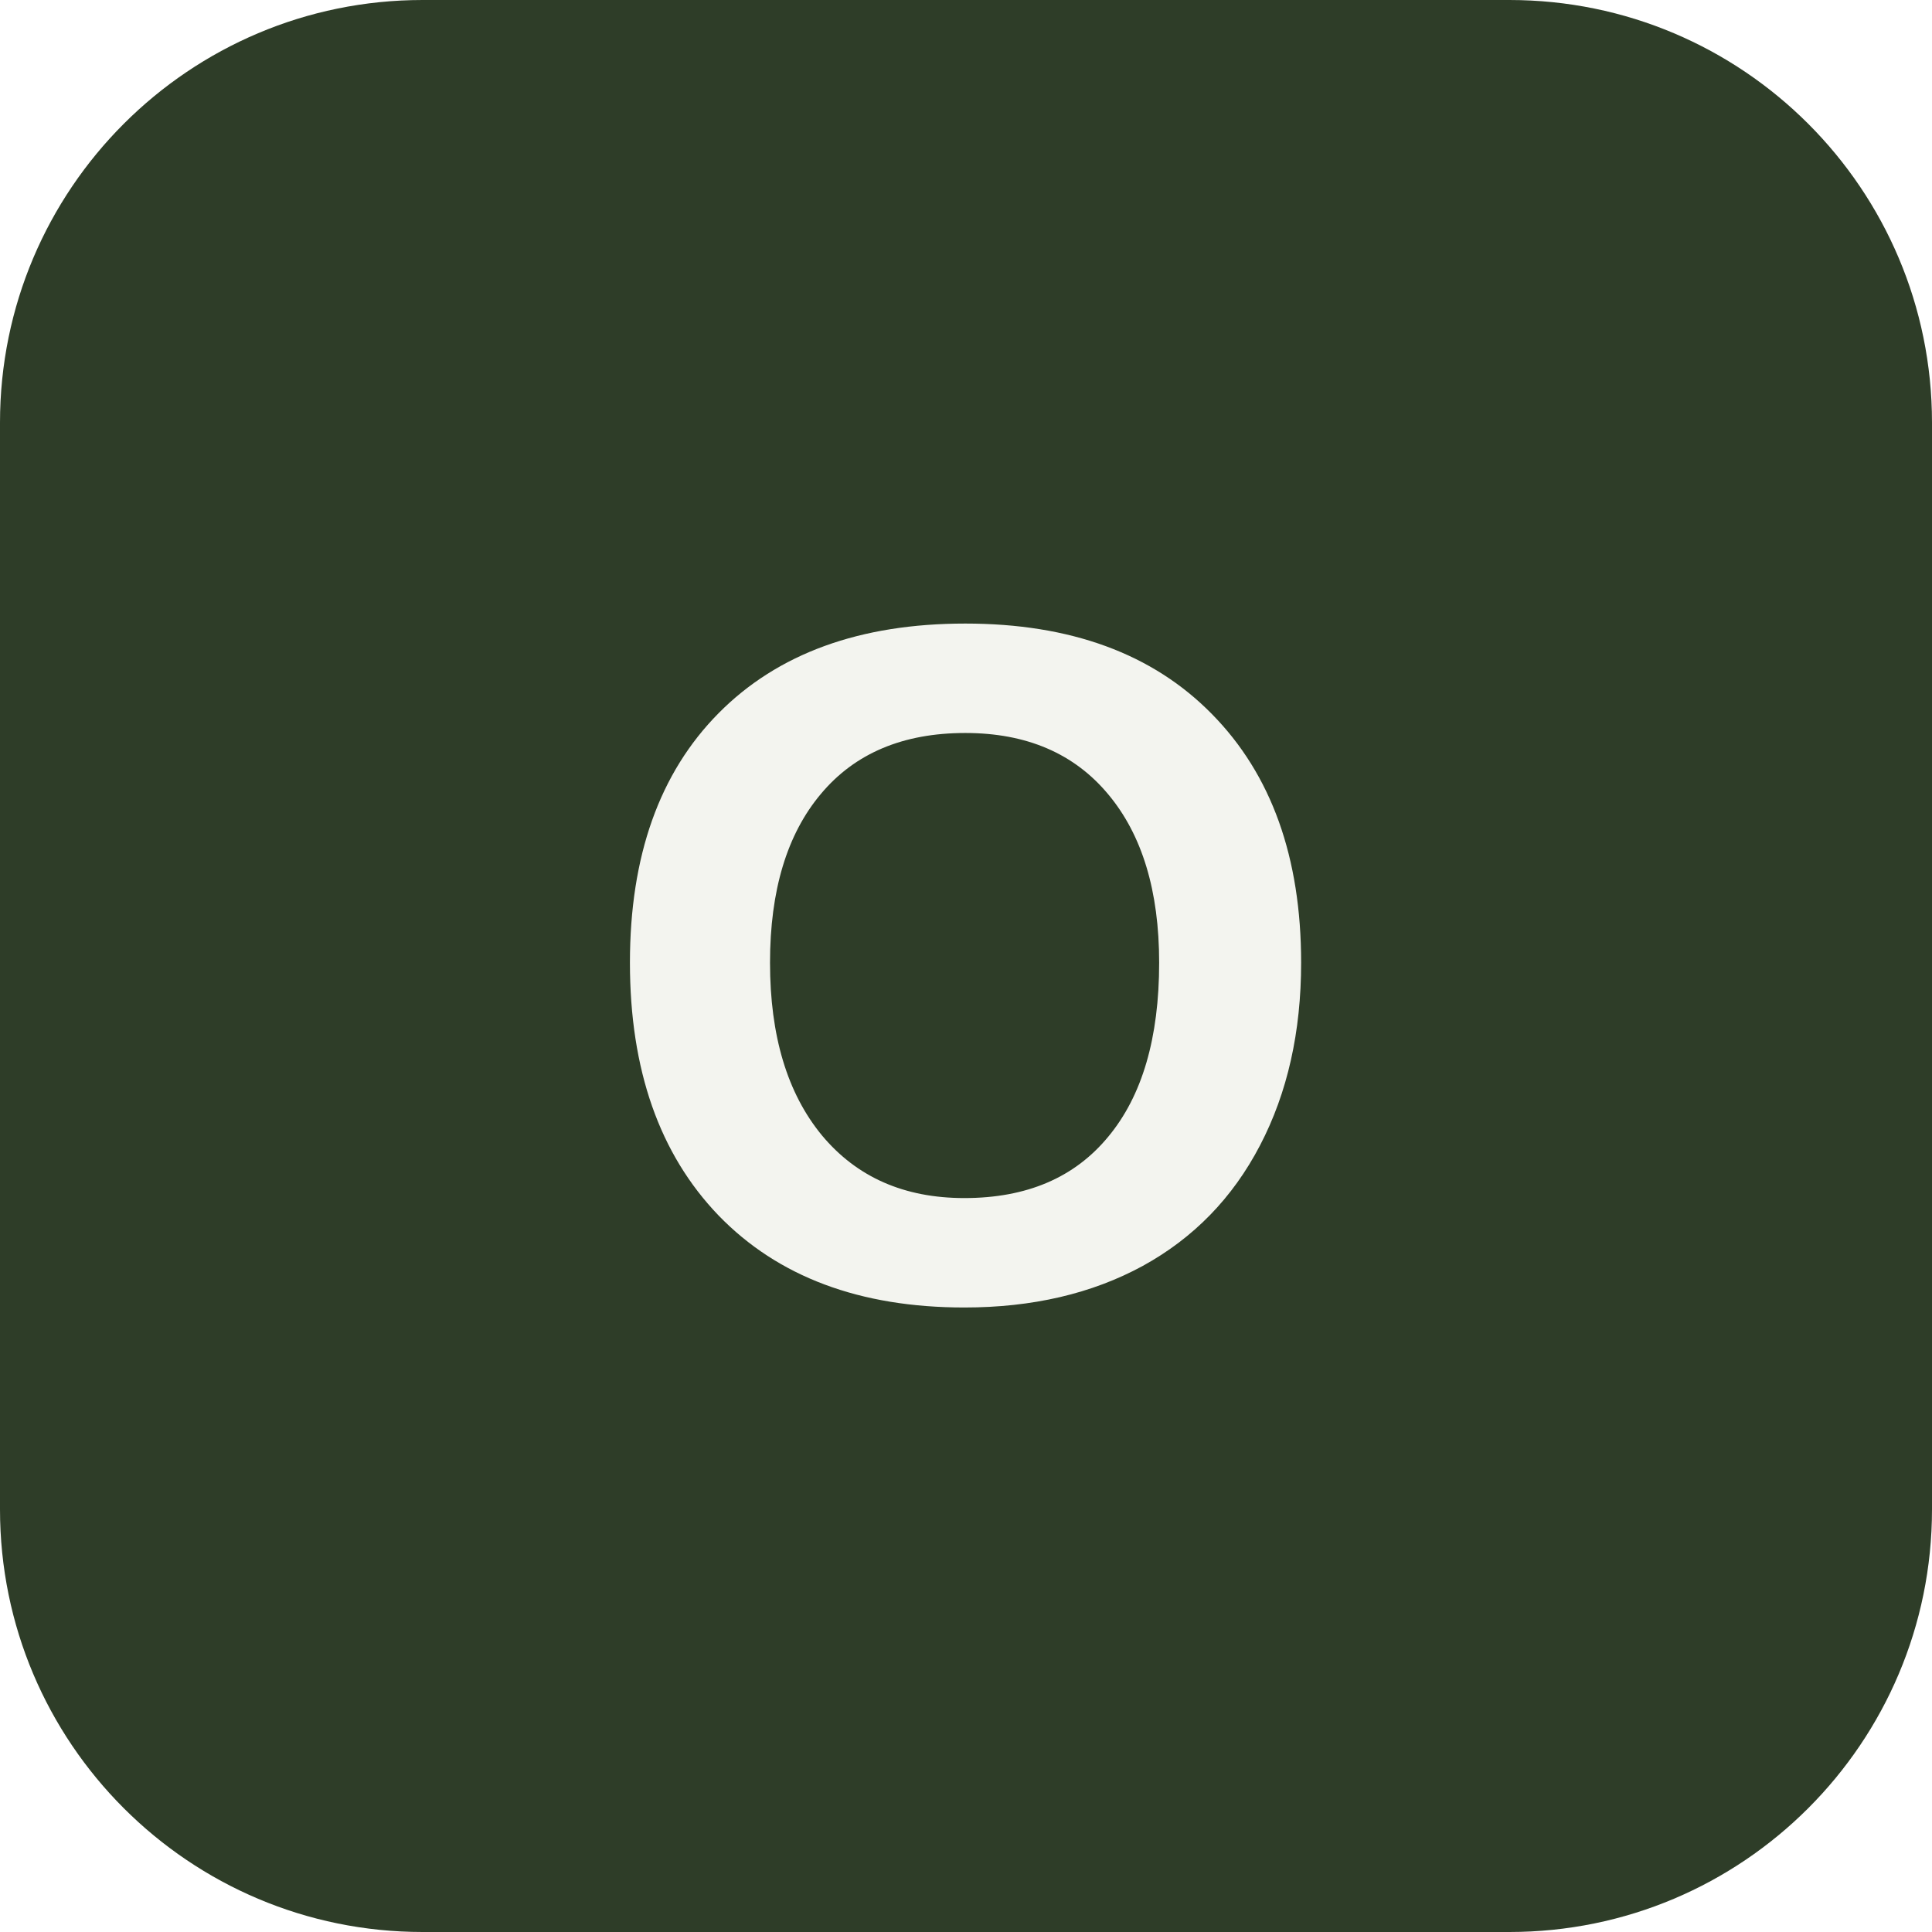
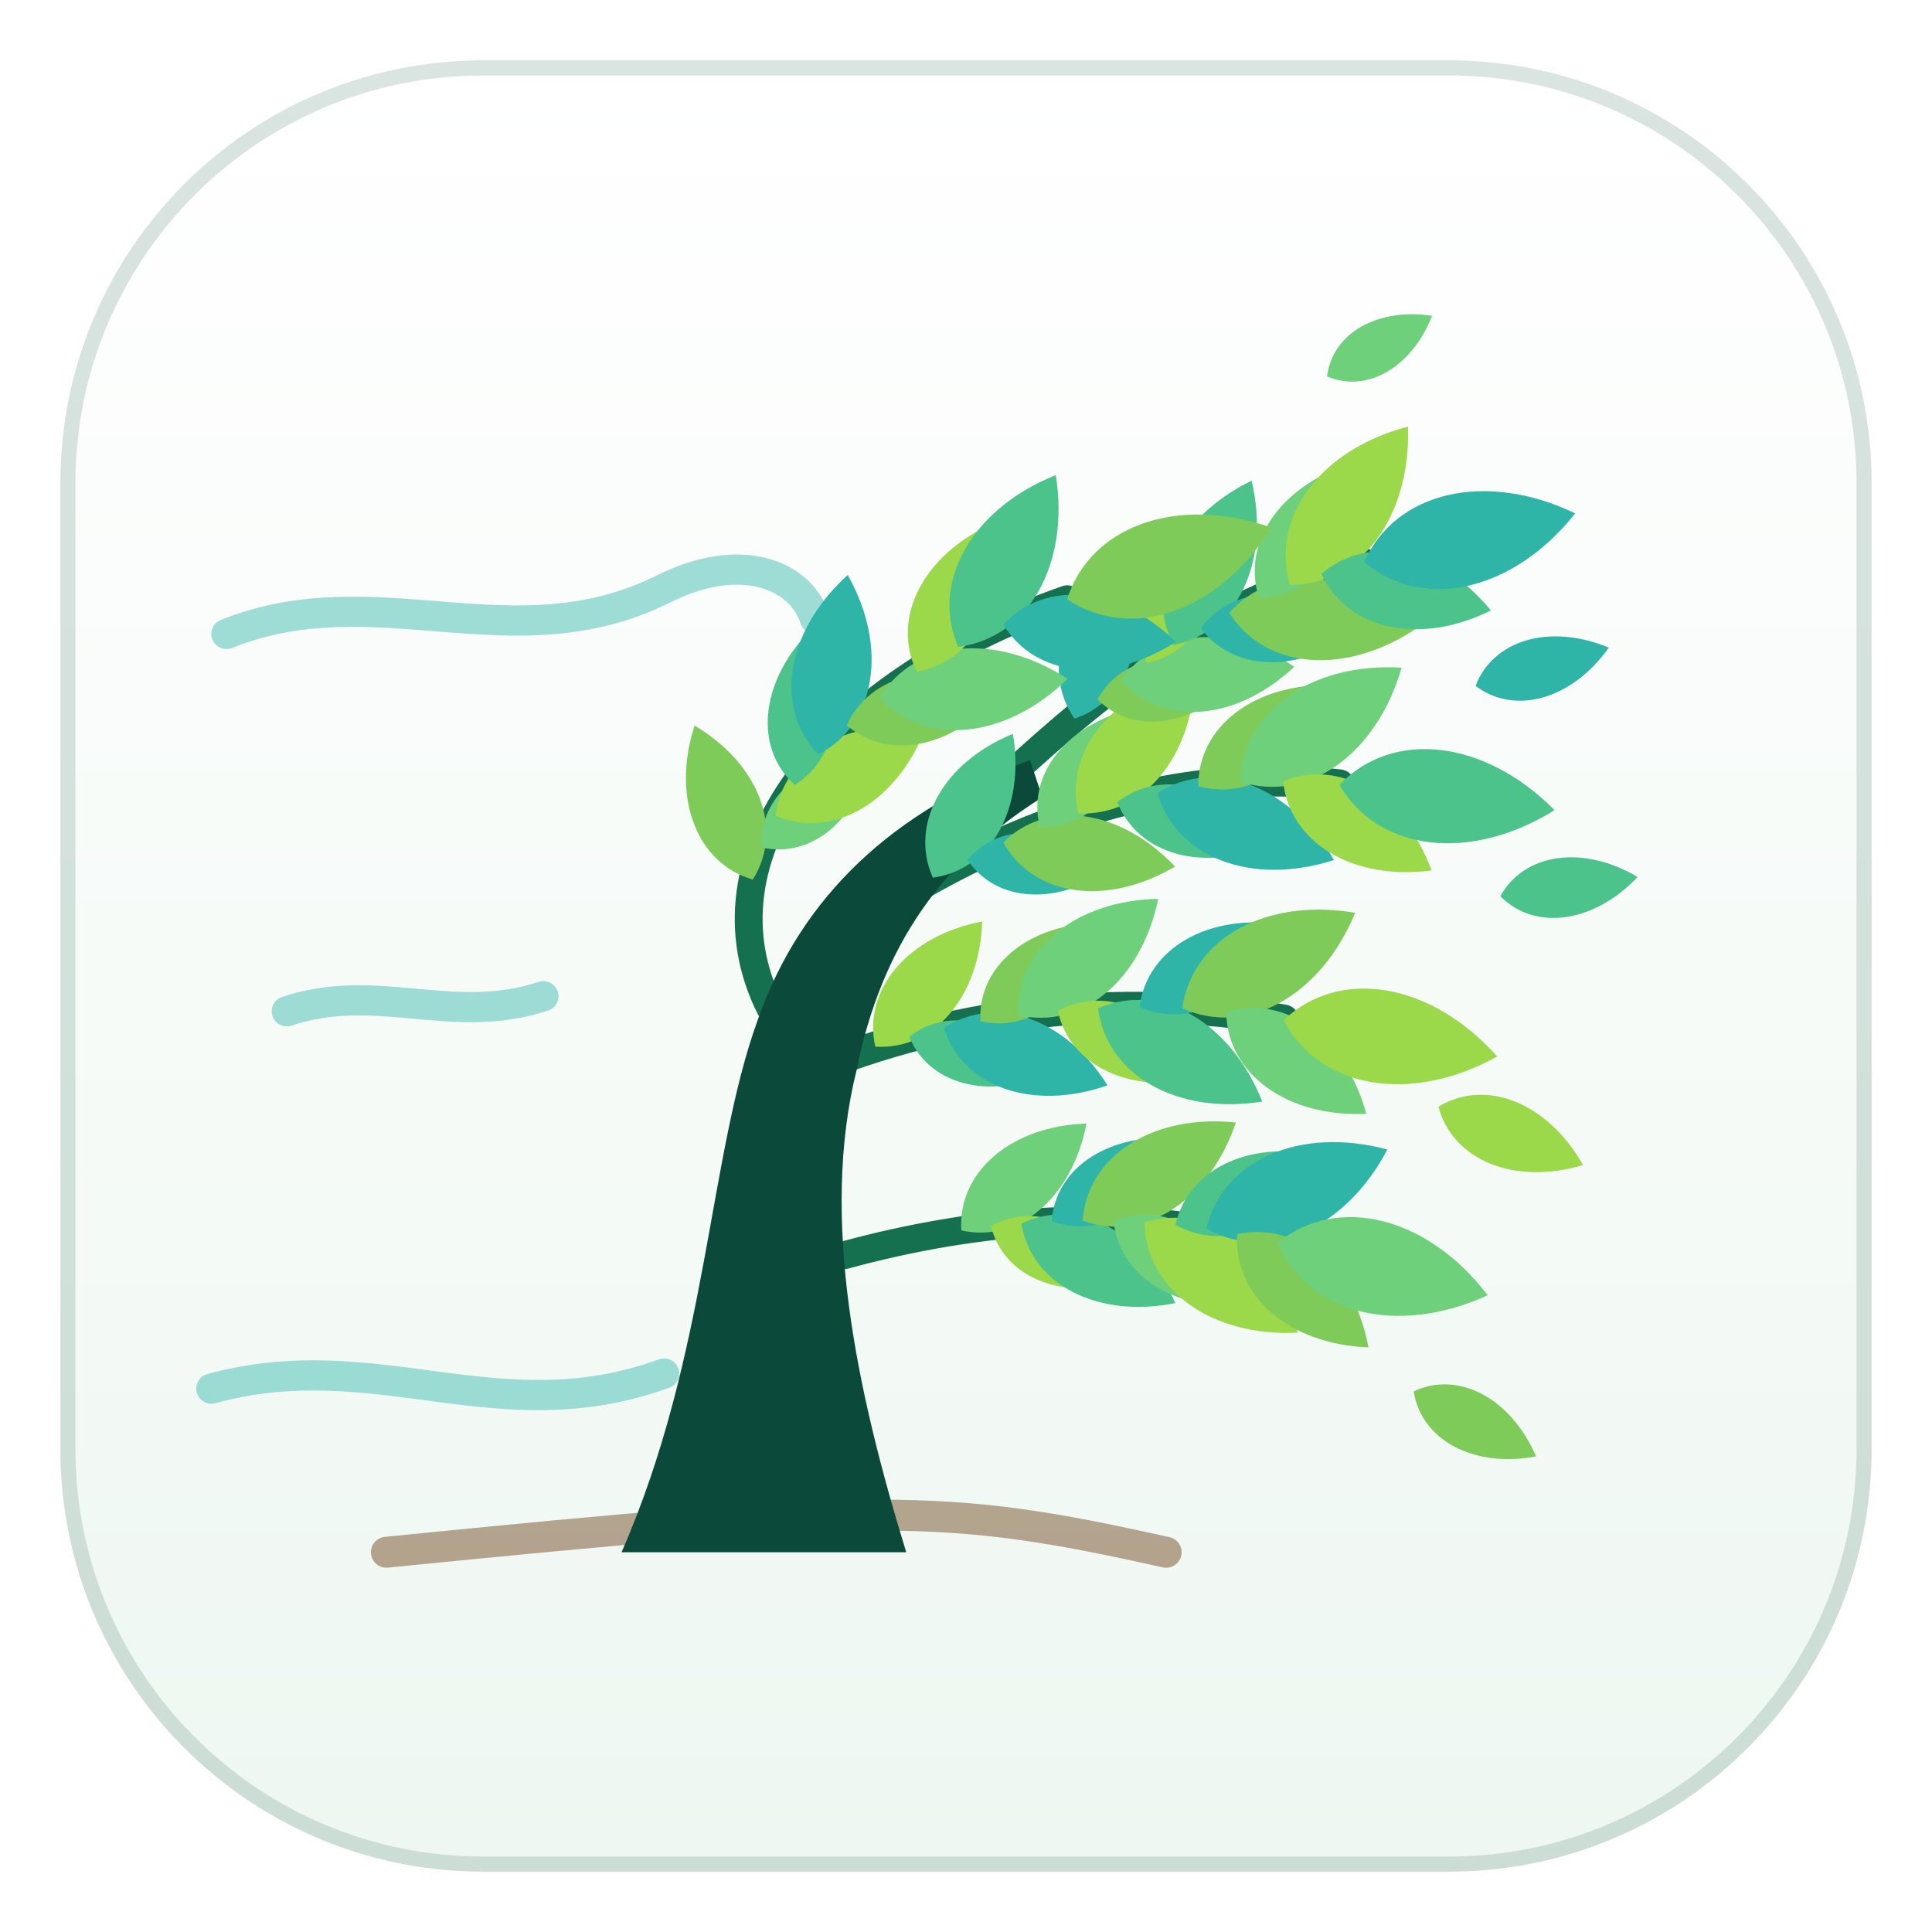
- <svg xmlns="http://www.w3.org/2000/svg" viewBox="0 0 64 64">
-   <rect width="64" height="64" rx="14" fill="#2e3d28" />
-   <text x="32" y="43" text-anchor="middle" font-family="Arial,sans-serif" font-size="32" font-weight="bold" fill="#f3f4ef">O</text>
+ <svg xmlns="http://www.w3.org/2000/svg" viewBox="0 0 256 256" width="512" height="512">
+   <defs>
+     <linearGradient id="bg" x1="0" y1="0" x2="0" y2="1">
+       <stop offset="0" stop-color="#ffffff" />
+       <stop offset="1" stop-color="#eef7f1" />
+     </linearGradient>
+     <path id="leaf" d="M0 0 C 6 -8, 18 -8, 28 0 C 18 8, 6 8, 0 0 Z" />
+   </defs>
+   <rect x="8" y="8" width="240" height="240" rx="56" fill="url(#bg)" />
+   <rect x="9" y="9" width="238" height="238" rx="55" fill="none" stroke="#0B4A3A" stroke-opacity=".15" stroke-width="2" />
+   <g fill="none" stroke="#2FB5A8" stroke-width="4" stroke-linecap="round" opacity=".45">
+     <path d="M30 84 C 50 76, 68 88, 88 78 C 98 73, 106 76, 108 82" />
+     <path d="M28 184 C 50 178, 66 190, 88 182" />
+     <path d="M38 134 C 50 130, 60 136, 72 132" />
+   </g>
+   <g transform="translate(2 22) scale(.82)">
+     <path d="M60 224 C 140 216, 150 216, 186 224" fill="none" stroke="#8A6A4A" stroke-width="5" stroke-linecap="round" opacity=".6" />
+     <g fill="none" stroke="#14704F" stroke-linecap="round">
+       <path d="M120 150 C 140 140, 170 132, 205 138" stroke-width="5" />
+       <path d="M128 128 C 150 112, 180 96, 214 100" stroke-width="5" />
+       <path d="M158 101 C 172 88, 192 70, 218 64" stroke-width="4.5" />
+       <path d="M122 136 C 110 112, 130 84, 170 70" stroke-width="4.5" />
+       <path d="M134 176 C 156 170, 180 168, 204 174" stroke-width="4.5" />
+     </g>
+     <path d="M98 224 C 112 192, 112 160, 120 138 C 127 118, 142 104, 164 96 L 166 102 C 150 112, 140 126, 136 146 C 130 170, 136 198, 144 224 Z" fill="#0B4A3A" />
+     <use href="#leaf" transform="translate(139.0 142.3) rotate(-49.5) scale(0.95)" fill="#9BD84A" />
+     <use href="#leaf" transform="translate(144.5 140.7) rotate(14.9) scale(0.83)" fill="#4CC38A" />
+     <use href="#leaf" transform="translate(150.1 139.3) rotate(19.3) scale(1.00)" fill="#2FB5A8" />
+     <use href="#leaf" transform="translate(156.0 138.2) rotate(-40.2) scale(0.88)" fill="#7FCB5A" />
+     <use href="#leaf" transform="translate(162.1 137.2) rotate(-39.7) scale(1.05)" fill="#6ED07A" />
+     <use href="#leaf" transform="translate(168.5 136.5) rotate(24.9) scale(0.92)" fill="#9BD84A" />
+     <use href="#leaf" transform="translate(175.0 136.1) rotate(29.6) scale(1.09)" fill="#4CC38A" />
+     <use href="#leaf" transform="translate(181.7 135.9) rotate(-29.7) scale(0.96)" fill="#2FB5A8" />
+     <use href="#leaf" transform="translate(188.6 136.1) rotate(-28.9) scale(1.14)" fill="#7FCB5A" />
+     <use href="#leaf" transform="translate(195.7 136.7) rotate(36.0) scale(1.00)" fill="#6ED07A" />
+     <use href="#leaf" transform="translate(205.0 138.0) rotate(9.7) scale(1.25)" fill="#9BD84A" />
+     <use href="#leaf" transform="translate(148.3 115.0) rotate(-60.9) scale(0.95)" fill="#4CC38A" />
+     <use href="#leaf" transform="translate(153.9 112.1) rotate(3.4) scale(0.83)" fill="#2FB5A8" />
+     <use href="#leaf" transform="translate(159.7 109.3) rotate(8.0) scale(1.00)" fill="#7FCB5A" />
+     <use href="#leaf" transform="translate(165.6 106.8) rotate(-51.2) scale(0.88)" fill="#6ED07A" />
+     <use href="#leaf" transform="translate(171.8 104.6) rotate(-50.1) scale(1.05)" fill="#9BD84A" />
+     <use href="#leaf" transform="translate(178.1 102.8) rotate(15.2) scale(0.92)" fill="#4CC38A" />
+     <use href="#leaf" transform="translate(184.6 101.3) rotate(20.8) scale(1.09)" fill="#2FB5A8" />
+     <use href="#leaf" transform="translate(191.2 100.2) rotate(-37.4) scale(0.96)" fill="#7FCB5A" />
+     <use href="#leaf" transform="translate(198.0 99.5) rotate(-35.3) scale(1.14)" fill="#6ED07A" />
+     <use href="#leaf" transform="translate(204.9 99.4) rotate(31.0) scale(1.00)" fill="#9BD84A" />
+     <use href="#leaf" transform="translate(214.0 100.0) rotate(6.7) scale(1.25)" fill="#4CC38A" />
+     <use href="#leaf" transform="translate(171.2 89.3) rotate(-71.8) scale(0.95)" fill="#2FB5A8" />
+     <use href="#leaf" transform="translate(174.9 86.2) rotate(-8.4) scale(0.83)" fill="#7FCB5A" />
+     <use href="#leaf" transform="translate(178.8 83.2) rotate(-4.7) scale(1.00)" fill="#6ED07A" />
+     <use href="#leaf" transform="translate(182.9 80.3) rotate(-64.8) scale(0.88)" fill="#9BD84A" />
+     <use href="#leaf" transform="translate(187.2 77.4) rotate(-64.6) scale(1.05)" fill="#4CC38A" />
+     <use href="#leaf" transform="translate(191.6 74.7) rotate(-0.2) scale(0.92)" fill="#2FB5A8" />
+     <use href="#leaf" transform="translate(196.2 72.2) rotate(4.5) scale(1.09)" fill="#7FCB5A" />
+     <use href="#leaf" transform="translate(201.0 69.8) rotate(-54.6) scale(0.96)" fill="#6ED07A" />
+     <use href="#leaf" transform="translate(206.0 67.7) rotate(-53.3) scale(1.14)" fill="#9BD84A" />
+     <use href="#leaf" transform="translate(211.1 65.9) rotate(12.2) scale(1.00)" fill="#4CC38A" />
+     <use href="#leaf" transform="translate(218.0 64.0) rotate(-13.0) scale(1.25)" fill="#2FB5A8" />
+     <use href="#leaf" transform="translate(119.2 115.3) rotate(-110.7) scale(0.95)" fill="#7FCB5A" />
+     <use href="#leaf" transform="translate(120.6 110.1) rotate(-40.0) scale(0.83)" fill="#6ED07A" />
+     <use href="#leaf" transform="translate(122.9 105.0) rotate(-30.2) scale(1.00)" fill="#9BD84A" />
+     <use href="#leaf" transform="translate(126.0 100.0) rotate(-85.1) scale(0.88)" fill="#4CC38A" />
+     <use href="#leaf" transform="translate(129.8 95.1) rotate(-80.7) scale(1.05)" fill="#2FB5A8" />
+     <use href="#leaf" transform="translate(134.4 90.4) rotate(-12.9) scale(0.92)" fill="#7FCB5A" />
+     <use href="#leaf" transform="translate(139.7 85.9) rotate(-5.7) scale(1.09)" fill="#6ED07A" />
+     <use href="#leaf" transform="translate(145.7 81.7) rotate(-62.9) scale(0.96)" fill="#9BD84A" />
+     <use href="#leaf" transform="translate(152.4 77.7) rotate(-60.4) scale(1.14)" fill="#4CC38A" />
+     <use href="#leaf" transform="translate(159.7 74.1) rotate(5.7) scale(1.00)" fill="#2FB5A8" />
+     <use href="#leaf" transform="translate(170.0 70.0) rotate(-19.3) scale(1.25)" fill="#7FCB5A" />
+     <use href="#leaf" transform="translate(152.9 172.0) rotate(-40.5) scale(0.95)" fill="#6ED07A" />
+     <use href="#leaf" transform="translate(157.7 171.3) rotate(23.3) scale(0.83)" fill="#9BD84A" />
+     <use href="#leaf" transform="translate(162.6 170.9) rotate(27.3) scale(1.00)" fill="#4CC38A" />
+     <use href="#leaf" transform="translate(167.5 170.5) rotate(-32.7) scale(0.88)" fill="#2FB5A8" />
+     <use href="#leaf" transform="translate(172.5 170.4) rotate(-32.6) scale(1.05)" fill="#7FCB5A" />
+     <use href="#leaf" transform="translate(177.5 170.4) rotate(31.5) scale(0.92)" fill="#6ED07A" />
+     <use href="#leaf" transform="translate(182.5 170.7) rotate(35.7) scale(1.09)" fill="#9BD84A" />
+     <use href="#leaf" transform="translate(187.5 171.1) rotate(-24.0) scale(0.96)" fill="#4CC38A" />
+     <use href="#leaf" transform="translate(192.5 171.7) rotate(-23.6) scale(1.14)" fill="#2FB5A8" />
+     <use href="#leaf" transform="translate(197.5 172.6) rotate(40.8) scale(1.00)" fill="#7FCB5A" />
+     <use href="#leaf" transform="translate(204.0 174.0) rotate(14.0) scale(1.25)" fill="#6ED07A" />
+     <use href="#leaf" transform="translate(230.0 152.0) rotate(22.0) scale(0.90)" fill="#9BD84A" />
+     <use href="#leaf" transform="translate(240.0 118.0) rotate(-8.0) scale(0.80)" fill="#4CC38A" />
+     <use href="#leaf" transform="translate(236.0 84.0) rotate(-16.0) scale(0.80)" fill="#2FB5A8" />
+     <use href="#leaf" transform="translate(226.0 198.0) rotate(28.0) scale(0.80)" fill="#7FCB5A" />
+     <use href="#leaf" transform="translate(212.0 34.0) rotate(-30.0) scale(0.70)" fill="#6ED07A" />
+   </g>
</svg>
